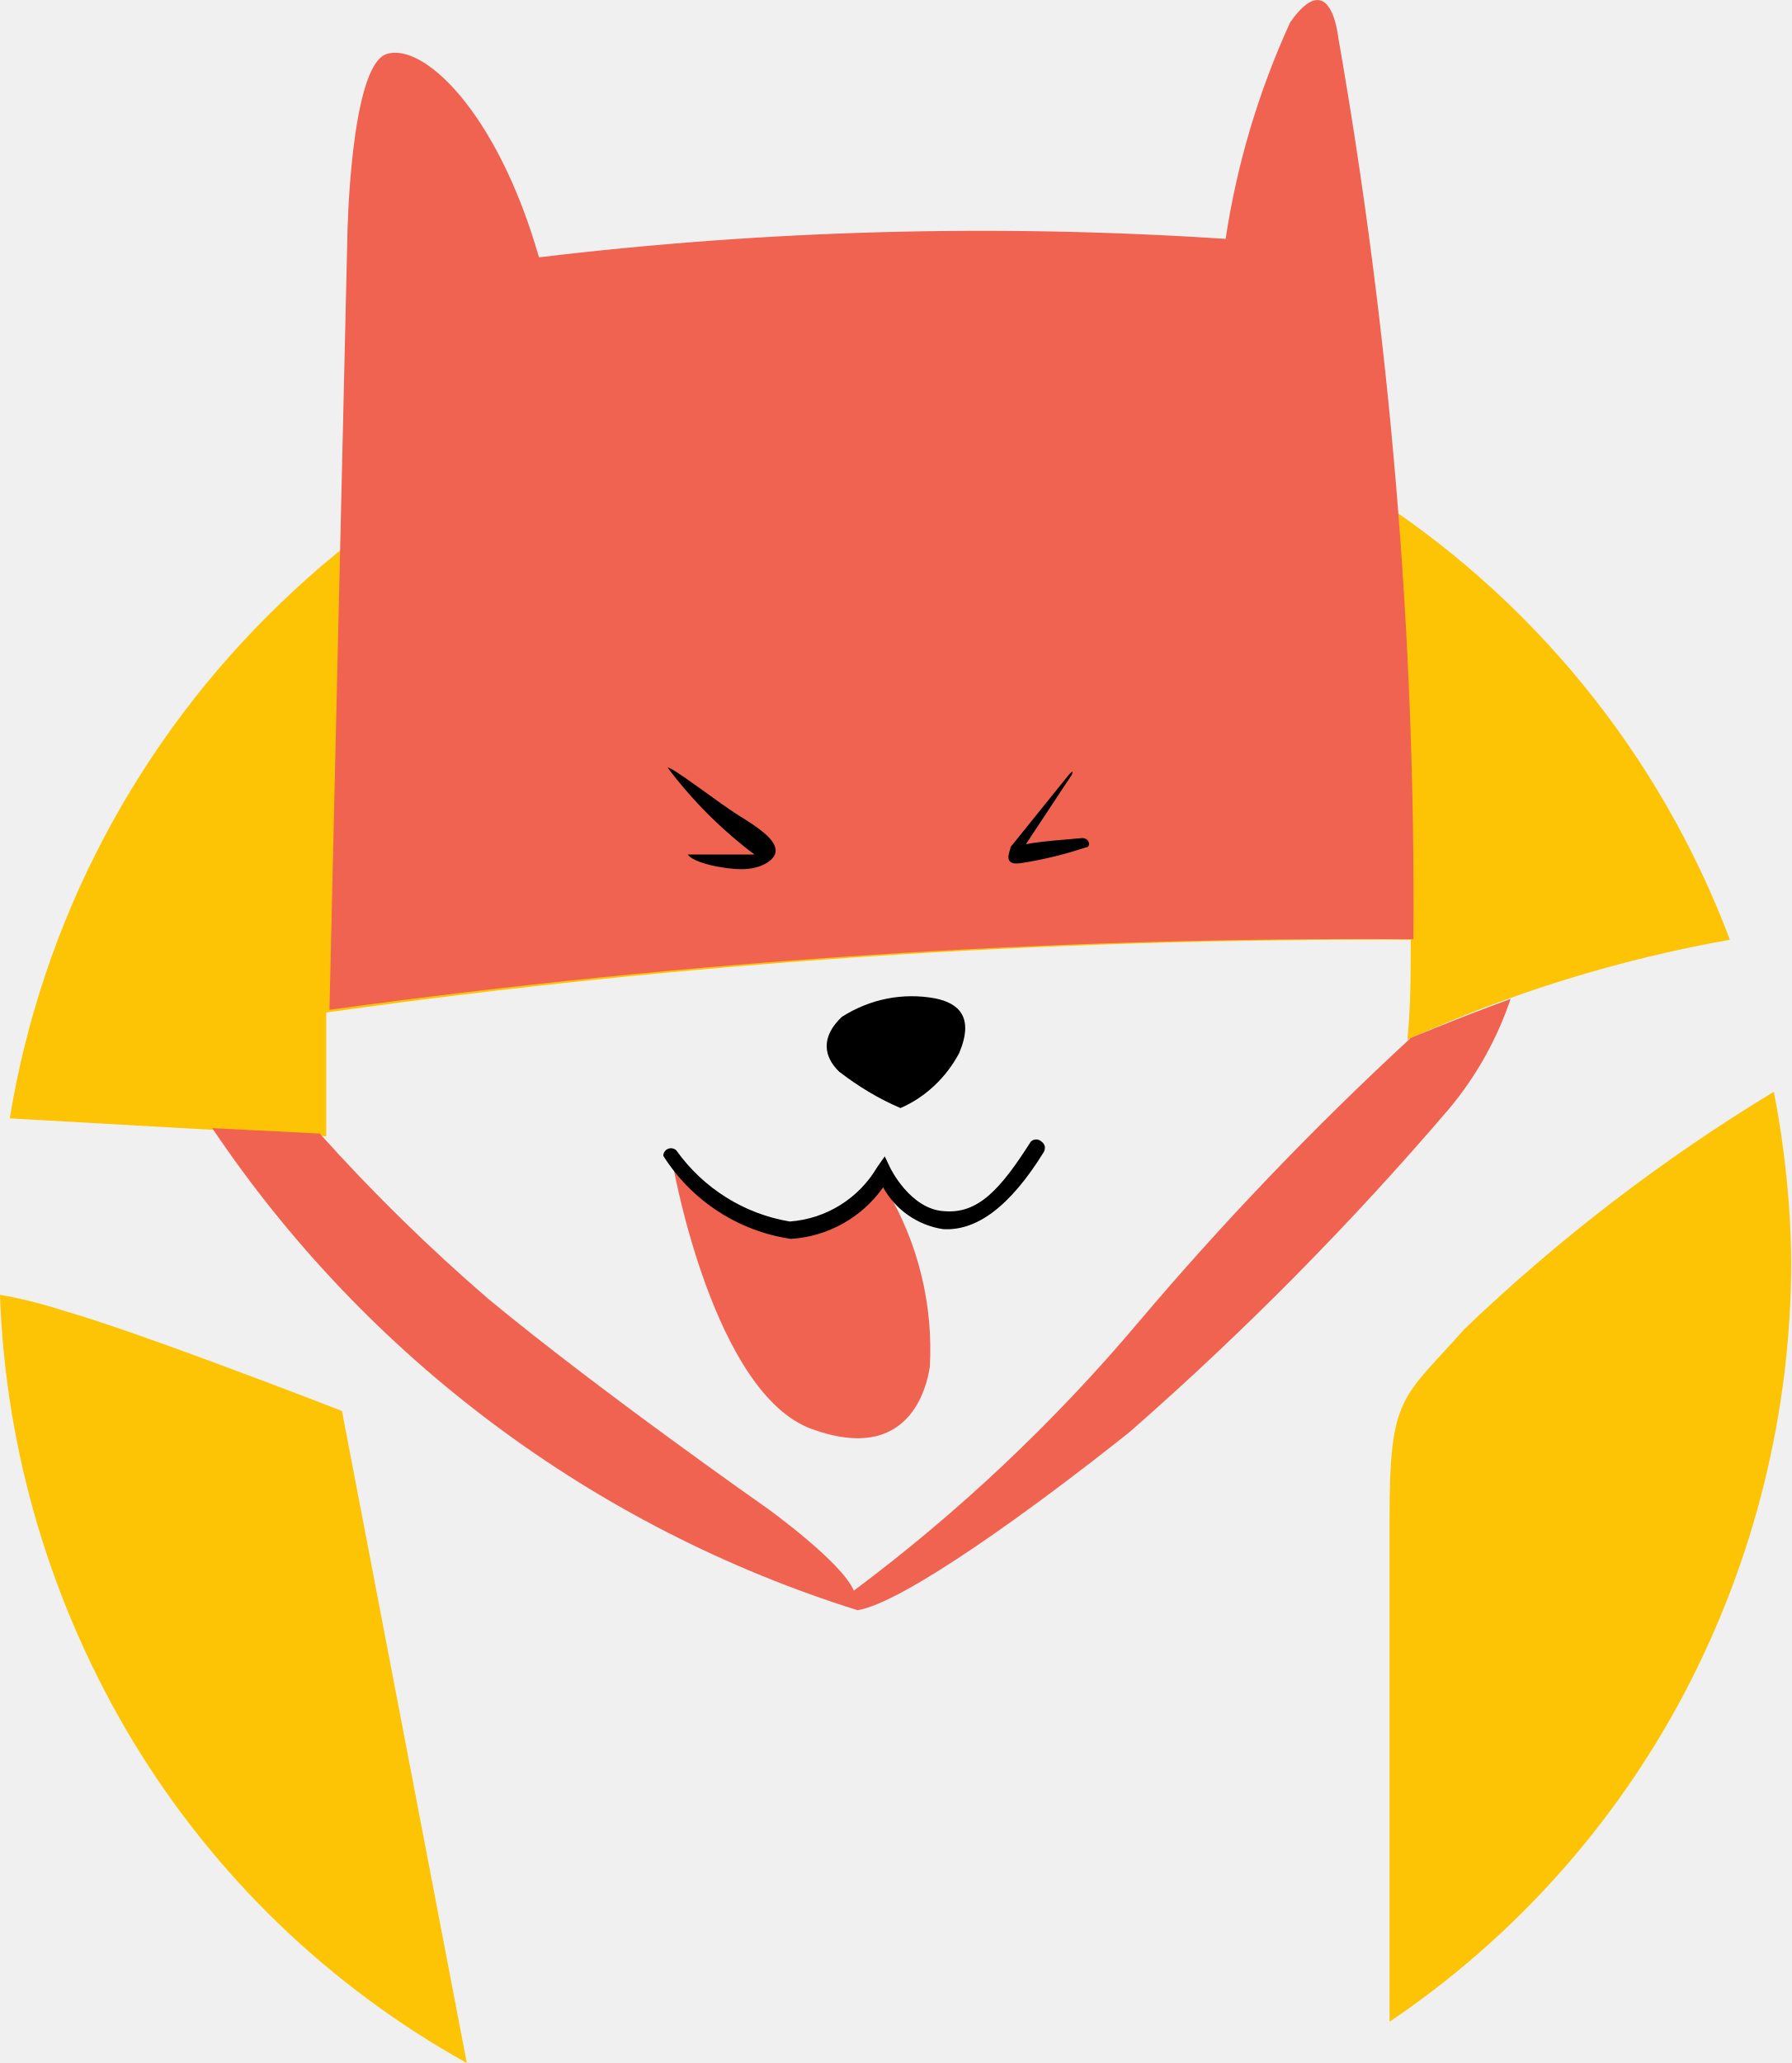
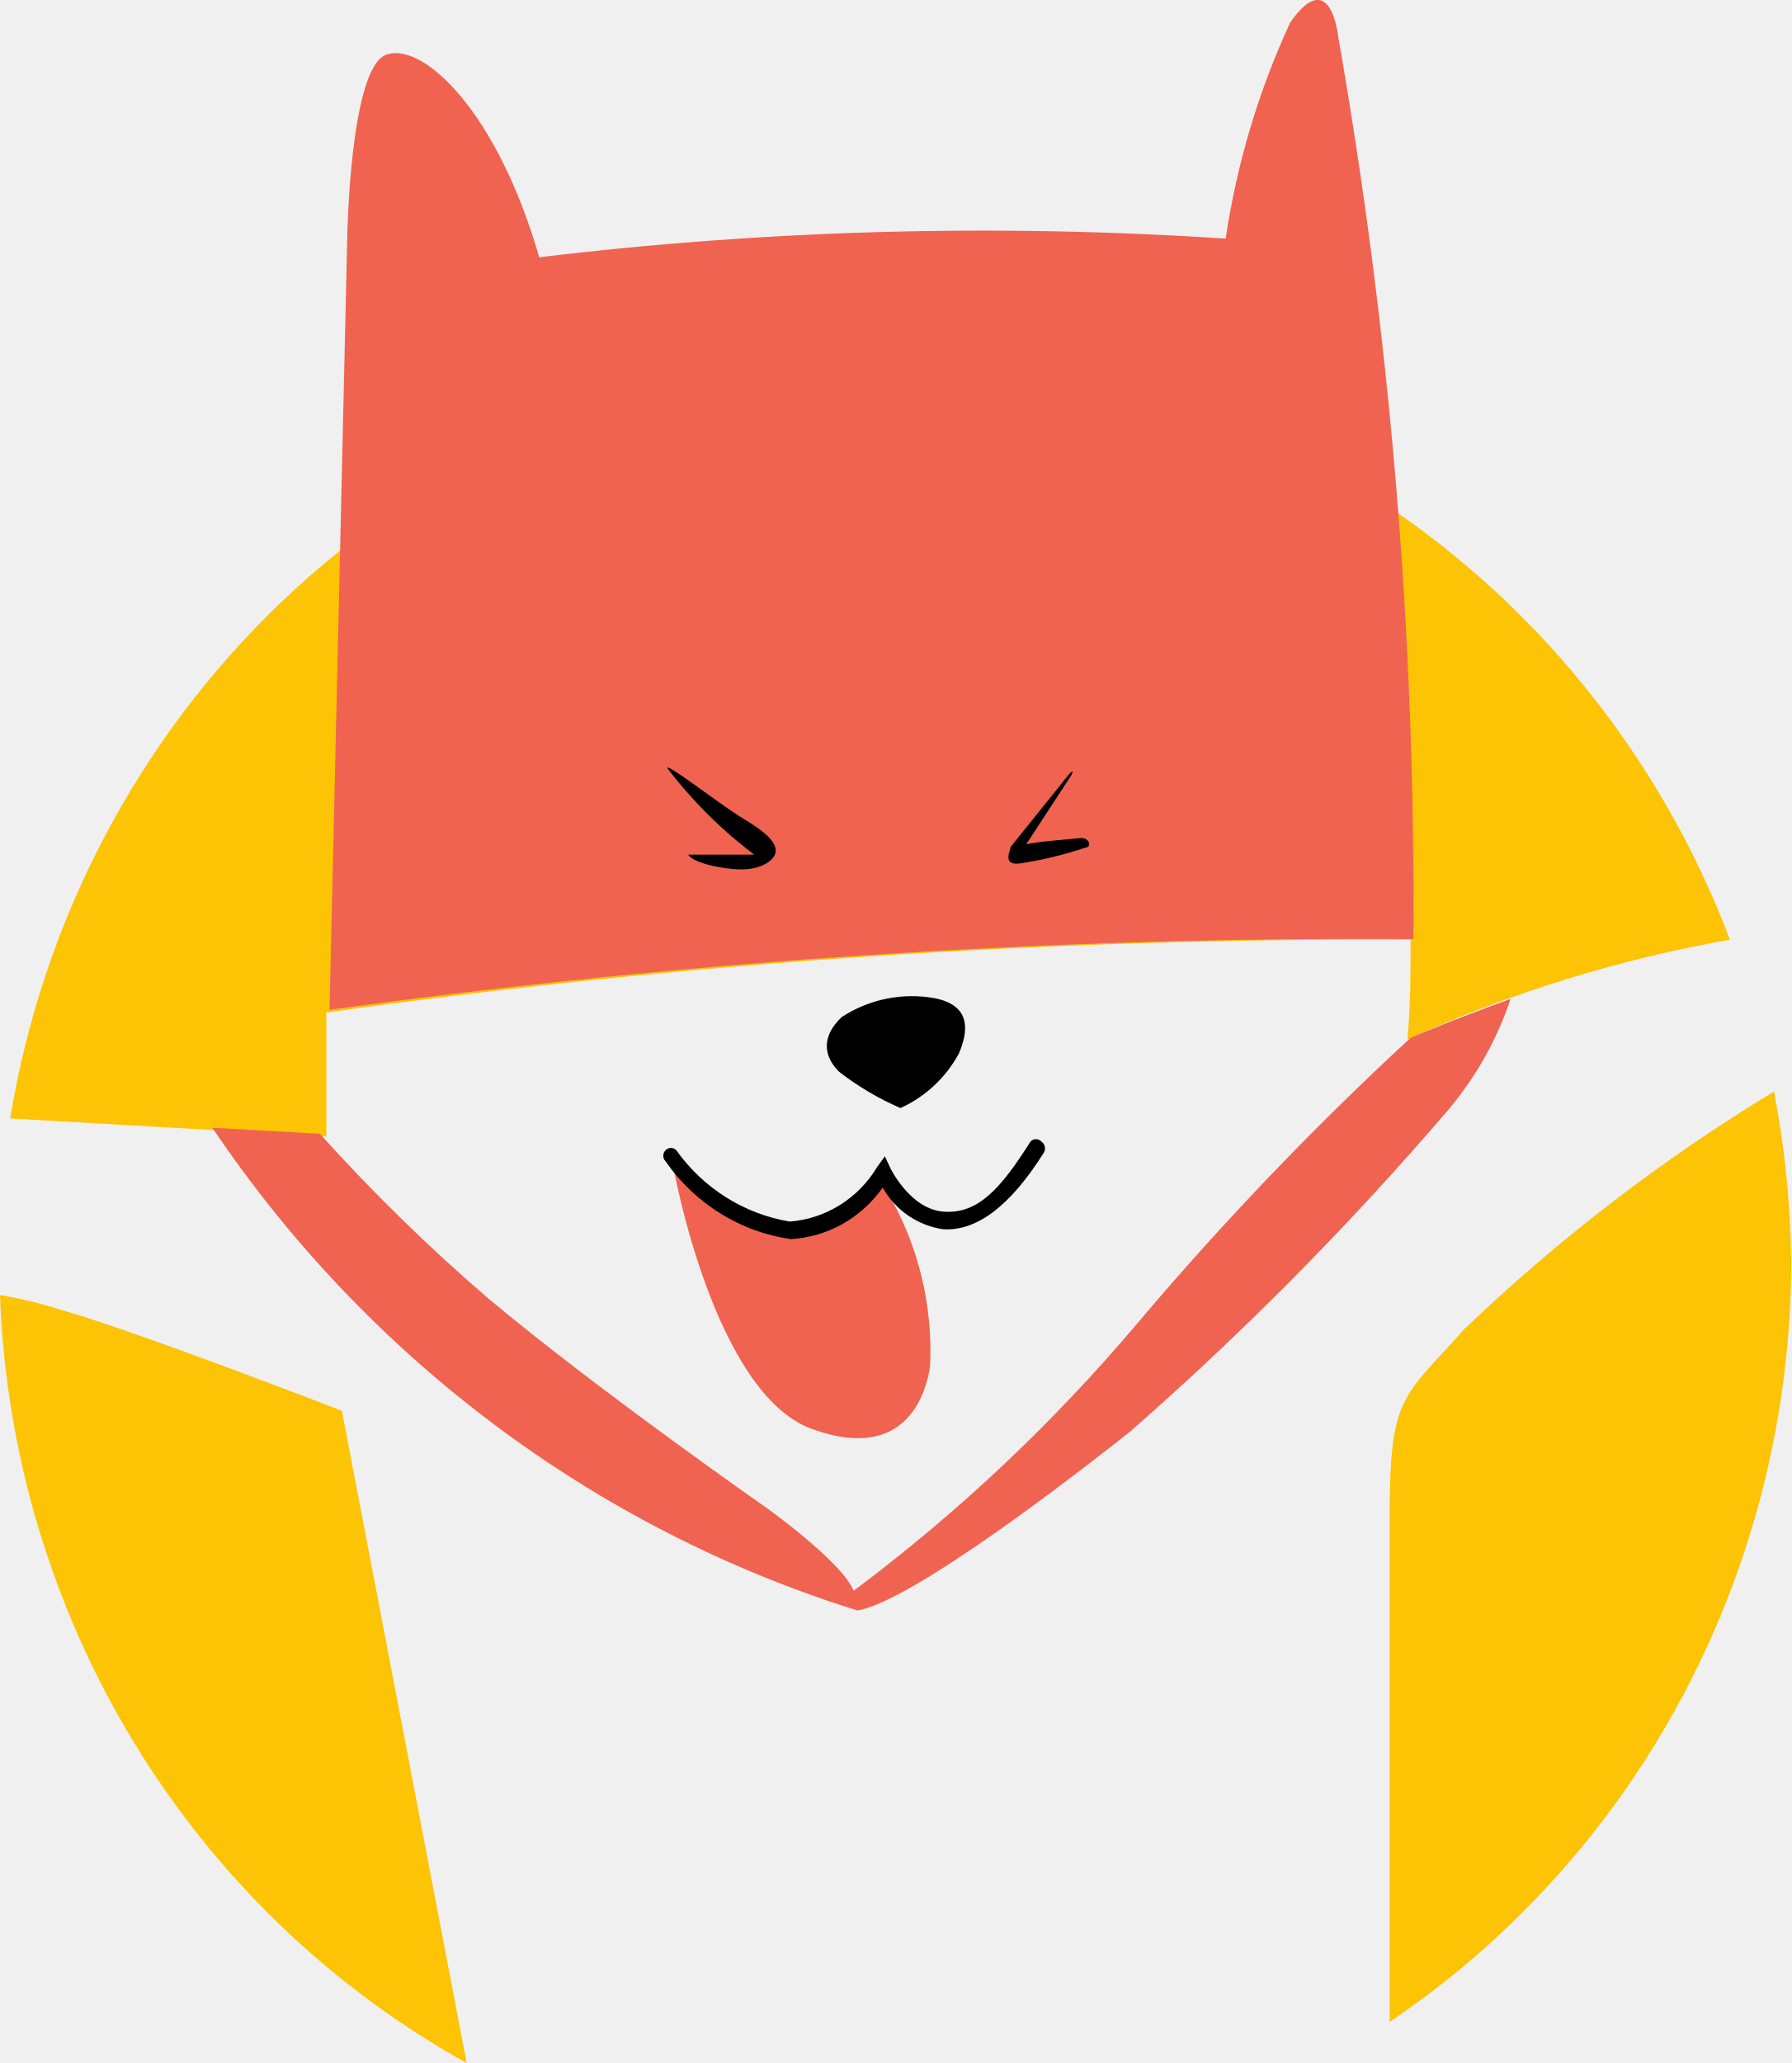
- <svg xmlns="http://www.w3.org/2000/svg" width="33" height="38" fill="none">
-   <g clip-path="url(#a)">
-     <path fill="#FDC305" d="M6.01 20.93v-2.28c6.62-.93 13.3-1.37 19.98-1.34 0 .6 0 1.22-.06 1.84a24.9 24.9 0 0 1 5.94-1.84 16.77 16.77 0 0 0-6.77-8.29A16.25 16.25 0 0 0 5.18 11.1a16.95 16.95 0 0 0-5 9.5l5.83.33ZM26.98 24.48c-1.15 1.3-1.38 1.21-1.38 3.49v9.27a16.7 16.7 0 0 0 5.43-6.05A17.08 17.08 0 0 0 33 23.24c-.01-1.05-.12-2.1-.32-3.13a32.86 32.86 0 0 0-5.7 4.37ZM6.3 25.99s-3.75-1.46-5.14-1.85A8.33 8.33 0 0 0 0 23.85c.1 2.92.96 5.76 2.46 8.24A16.63 16.63 0 0 0 8.6 38L6.3 25.99Z" />
-     <path fill="#F06351" d="M26.04 17.3A92.51 92.51 0 0 0 24.65.66s-.14-1.3-.88-.25c-.58 1.27-.98 2.6-1.19 3.99a68.3 68.3 0 0 0-12.65.34C9.15 2.02 7.77.76 7.11 1c-.66.25-.71 3.34-.71 3.34L6.07 18.6a139.1 139.1 0 0 1 19.97-1.3Z" />
-     <path fill="#000" d="M12.3 14.15c0-.1.98.68 1.39.92.4.25.6.43.6.6 0 .17-.27.34-.62.34-.36 0-.9-.12-1-.27h1.23c-.6-.45-1.15-1-1.6-1.6ZM19.7 14.26l-1.08 1.34c0 .06-.17.35.18.3.4-.06.81-.16 1.2-.29.11 0 .08-.2-.1-.17-.18.02-.69.05-1 .11l.84-1.27s.07-.13-.04-.02ZM16.59 20.41c.46-.2.84-.56 1.08-1.01.28-.66 0-.92-.44-1.01-.6-.11-1.2.01-1.72.34-.39.37-.34.73-.05 1.01.35.27.73.5 1.13.67Z" />
-     <path fill="#F06351" d="M16.2 21.67a1.7 1.7 0 0 1-1.45.99 2.1 2.1 0 0 1-1.46-.43c-.2-.12-.37-.27-.52-.45-.1-.1-.22-.2-.36-.26 0 0 .74 4.14 2.54 4.8 1.8.66 2.12-.76 2.18-1.14a5.76 5.76 0 0 0-.8-3.27c-.03-.3-.04-.1-.14-.24Z" />
-     <path fill="#000" d="M14.57 22.82a3.36 3.36 0 0 1-2.35-1.53.14.14 0 0 1 .09-.13.14.14 0 0 1 .15.03c.5.7 1.25 1.17 2.09 1.31a2.04 2.04 0 0 0 1.61-1l.14-.2.1.21s.37.77 1 .8c.62.05 1.03-.4 1.59-1.28a.14.14 0 0 1 .2 0c.03.02.05.05.06.09 0 .03 0 .07-.02.1-.63 1.02-1.25 1.46-1.86 1.42a1.52 1.52 0 0 1-1.1-.77 2.25 2.25 0 0 1-1.7.95Z" />
-     <path fill="#F06351" d="M25.99 19.12a58.7 58.7 0 0 0-5.02 5.24 31.58 31.58 0 0 1-5.24 4.94c-.22-.53-1.6-1.52-1.6-1.52s-3.1-2.17-5.14-3.86a34.1 34.1 0 0 1-3.1-3.04l-1.98-.1a22.39 22.39 0 0 0 11.89 8.88c.85-.14 3.24-1.87 5.02-3.29a58.15 58.15 0 0 0 5.88-5.95c.5-.6.88-1.28 1.13-2.02-1.09.4-1.84.72-1.84.72Z" />
+ <svg xmlns="http://www.w3.org/2000/svg" width="33" height="38" viewBox="0 0 33 38" fill="none">
+   <g clip-path="url(#clip0_37030_424)">
+     <path d="M6.012 20.935V18.651C12.631 17.724 19.306 17.275 25.988 17.308C25.988 17.914 25.988 18.53 25.929 19.146C27.828 18.287 29.824 17.669 31.871 17.308C30.566 13.864 28.188 10.954 25.104 9.023C22.019 7.093 18.398 6.251 14.798 6.625C11.198 6.999 7.818 8.57 5.178 11.095C2.539 13.62 0.785 16.96 0.188 20.601L6.012 20.935Z" fill="#FDC305" />
+     <path d="M26.978 24.481C25.829 25.774 25.602 25.694 25.602 27.967C25.602 28.887 25.602 32.918 25.602 37.242C27.872 35.712 29.736 33.633 31.027 31.189C32.318 28.746 32.996 26.014 33 23.238C32.987 22.187 32.881 21.139 32.683 20.106C30.631 21.349 28.718 22.816 26.978 24.481Z" fill="#FDC305" />
+     <path d="M6.299 25.987C6.299 25.987 2.545 24.532 1.159 24.138C0.78 24.016 0.392 23.921 0 23.855C0.107 26.771 0.956 29.608 2.463 32.088C3.971 34.568 6.084 36.605 8.597 38L6.299 25.987Z" fill="#FDC305" />
+     <path d="M26.038 17.297C26.078 11.719 25.614 6.148 24.651 0.657C24.651 0.657 24.512 -0.647 23.77 0.414C23.186 1.675 22.786 3.016 22.581 4.395C18.364 4.118 14.13 4.233 9.934 4.739C9.151 2.021 7.775 0.758 7.111 1.01C6.447 1.263 6.398 4.355 6.398 4.355L6.071 18.601C12.688 17.688 19.36 17.252 26.038 17.297Z" fill="#F06351" />
+     <path d="M12.291 14.145C12.291 14.054 13.281 14.832 13.687 15.075C14.093 15.317 14.291 15.499 14.291 15.671C14.291 15.843 14.024 16.014 13.668 16.014C13.311 16.014 12.766 15.893 12.677 15.742H13.608H13.895C13.292 15.286 12.752 14.749 12.291 14.145Z" fill="black" />
+     <path d="M19.699 14.256L18.619 15.6C18.619 15.661 18.451 15.954 18.798 15.903C19.208 15.841 19.612 15.743 20.006 15.61C20.115 15.61 20.075 15.418 19.897 15.438C19.719 15.459 19.214 15.489 18.907 15.55L19.739 14.277C19.739 14.277 19.808 14.145 19.699 14.256Z" fill="black" />
+     <path d="M16.589 20.41C17.048 20.203 17.428 19.848 17.669 19.399C17.946 18.742 17.669 18.48 17.233 18.389C16.637 18.278 16.021 18.4 15.51 18.732C15.123 19.096 15.173 19.46 15.46 19.743C15.808 20.012 16.187 20.236 16.589 20.41Z" fill="black" />
+     <path d="M16.193 21.672C16.082 21.903 15.927 22.109 15.737 22.279C15.455 22.51 15.109 22.645 14.747 22.663C14.226 22.705 13.708 22.55 13.291 22.228C13.095 22.108 12.918 21.958 12.766 21.784C12.667 21.672 12.545 21.582 12.41 21.521C12.41 21.521 13.152 25.663 14.955 26.32C16.758 26.977 17.074 25.562 17.134 25.178C17.193 24.032 16.91 22.894 16.322 21.915C16.302 21.602 16.292 21.804 16.193 21.672Z" fill="#F06351" />
+     <path d="M14.569 22.824C14.108 22.758 13.666 22.597 13.27 22.35C12.873 22.104 12.53 21.777 12.261 21.39C12.248 21.376 12.238 21.361 12.23 21.343C12.223 21.326 12.22 21.307 12.22 21.288C12.22 21.27 12.223 21.251 12.23 21.234C12.238 21.216 12.248 21.201 12.261 21.187C12.274 21.174 12.289 21.163 12.306 21.156C12.323 21.149 12.342 21.145 12.36 21.145C12.379 21.145 12.397 21.149 12.414 21.156C12.431 21.163 12.446 21.174 12.459 21.187C12.959 21.889 13.71 22.361 14.549 22.501C14.877 22.476 15.195 22.371 15.476 22.195C15.757 22.019 15.992 21.778 16.163 21.491L16.302 21.299L16.401 21.511C16.401 21.511 16.767 22.279 17.391 22.319C18.015 22.36 18.431 21.905 18.986 21.026C18.999 21.012 19.014 21.002 19.031 20.994C19.048 20.987 19.067 20.983 19.085 20.983C19.103 20.983 19.122 20.987 19.139 20.994C19.156 21.002 19.171 21.012 19.184 21.026C19.216 21.047 19.239 21.079 19.248 21.117C19.257 21.154 19.252 21.194 19.233 21.228C18.6 22.238 17.976 22.683 17.372 22.642C17.142 22.608 16.923 22.521 16.73 22.389C16.538 22.256 16.378 22.08 16.262 21.875C16.067 22.152 15.814 22.381 15.521 22.546C15.228 22.71 14.903 22.805 14.569 22.824Z" fill="black" />
+     <path d="M25.988 19.116C24.21 20.757 22.533 22.508 20.967 24.36C19.41 26.205 17.653 27.863 15.727 29.301C15.51 28.765 14.123 27.775 14.123 27.775C14.123 27.775 11.023 25.613 8.993 23.915C7.898 22.973 6.862 21.961 5.893 20.884L3.912 20.773C6.774 25.022 10.964 28.157 15.797 29.665C16.649 29.523 19.035 27.785 20.818 26.371C22.917 24.534 24.883 22.545 26.701 20.42C27.199 19.825 27.582 19.139 27.83 18.399C26.741 18.793 25.988 19.116 25.988 19.116Z" fill="#F06351" />
  </g>
  <defs>
-     <clipPath id="a">
-       <path fill="#fff" d="M0 0h33v38H0z" />
+     <clipPath id="clip0_37030_424">
+       <rect width="33" height="38" fill="white" />
    </clipPath>
  </defs>
</svg>
